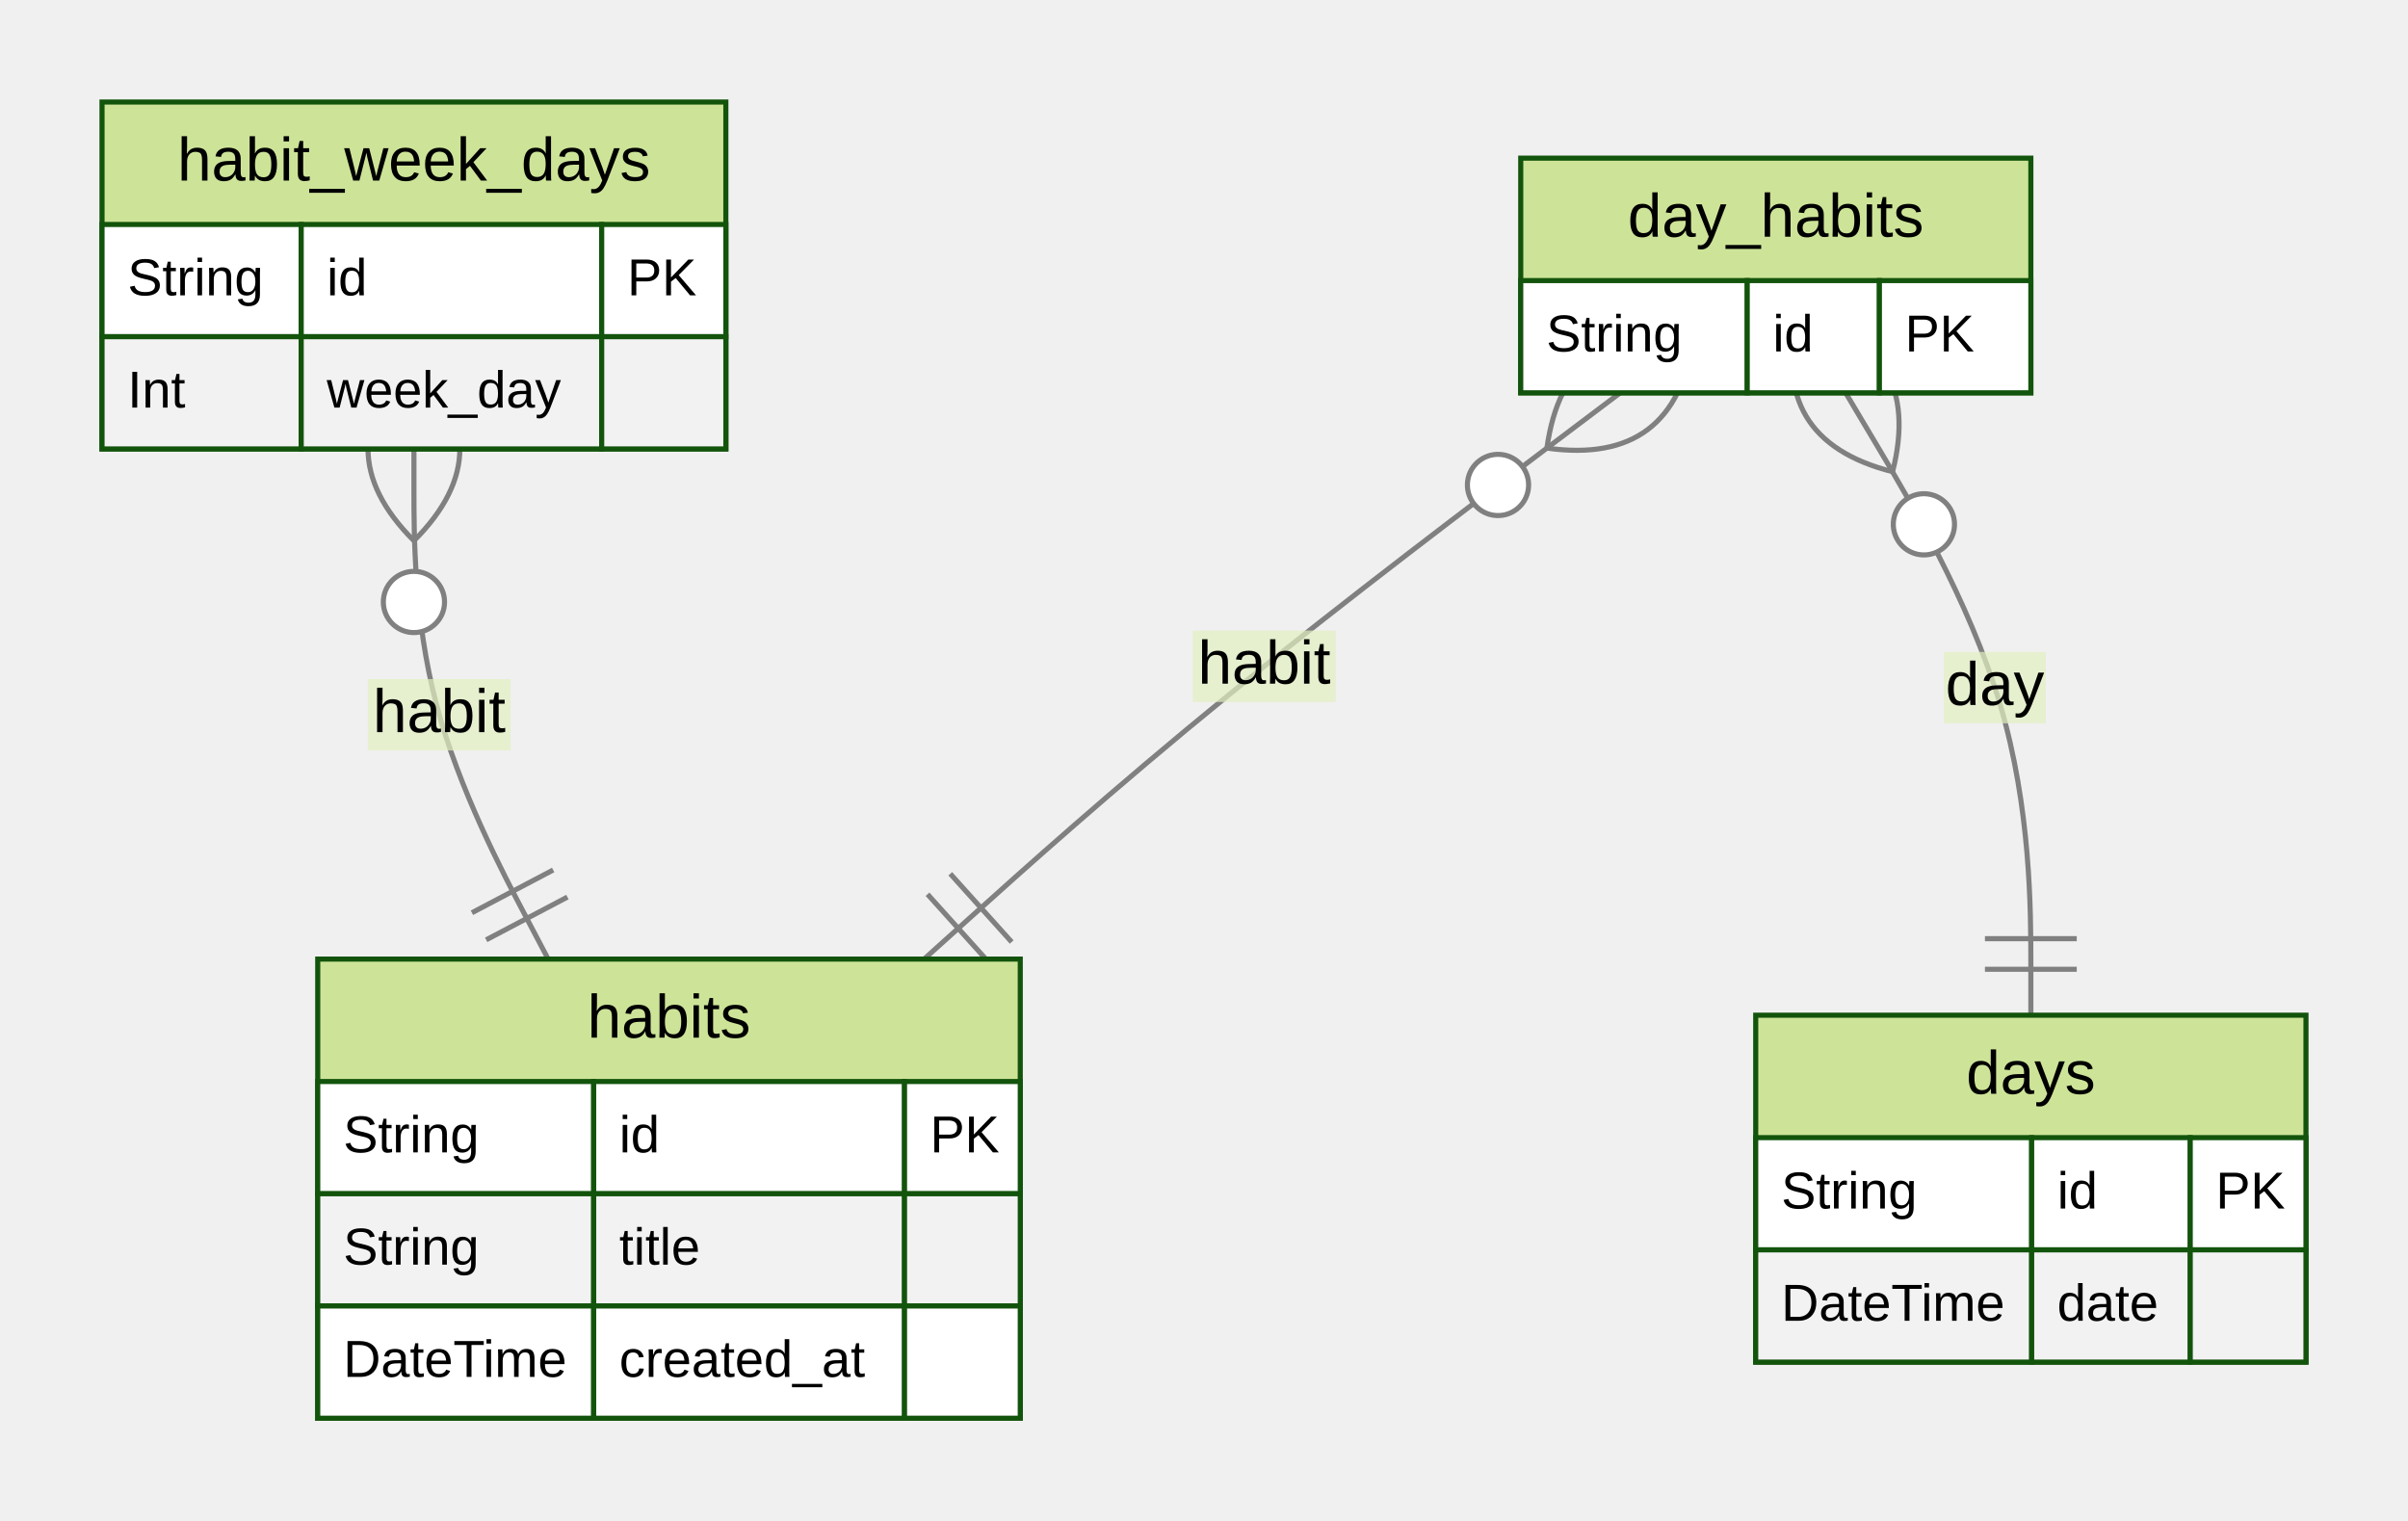
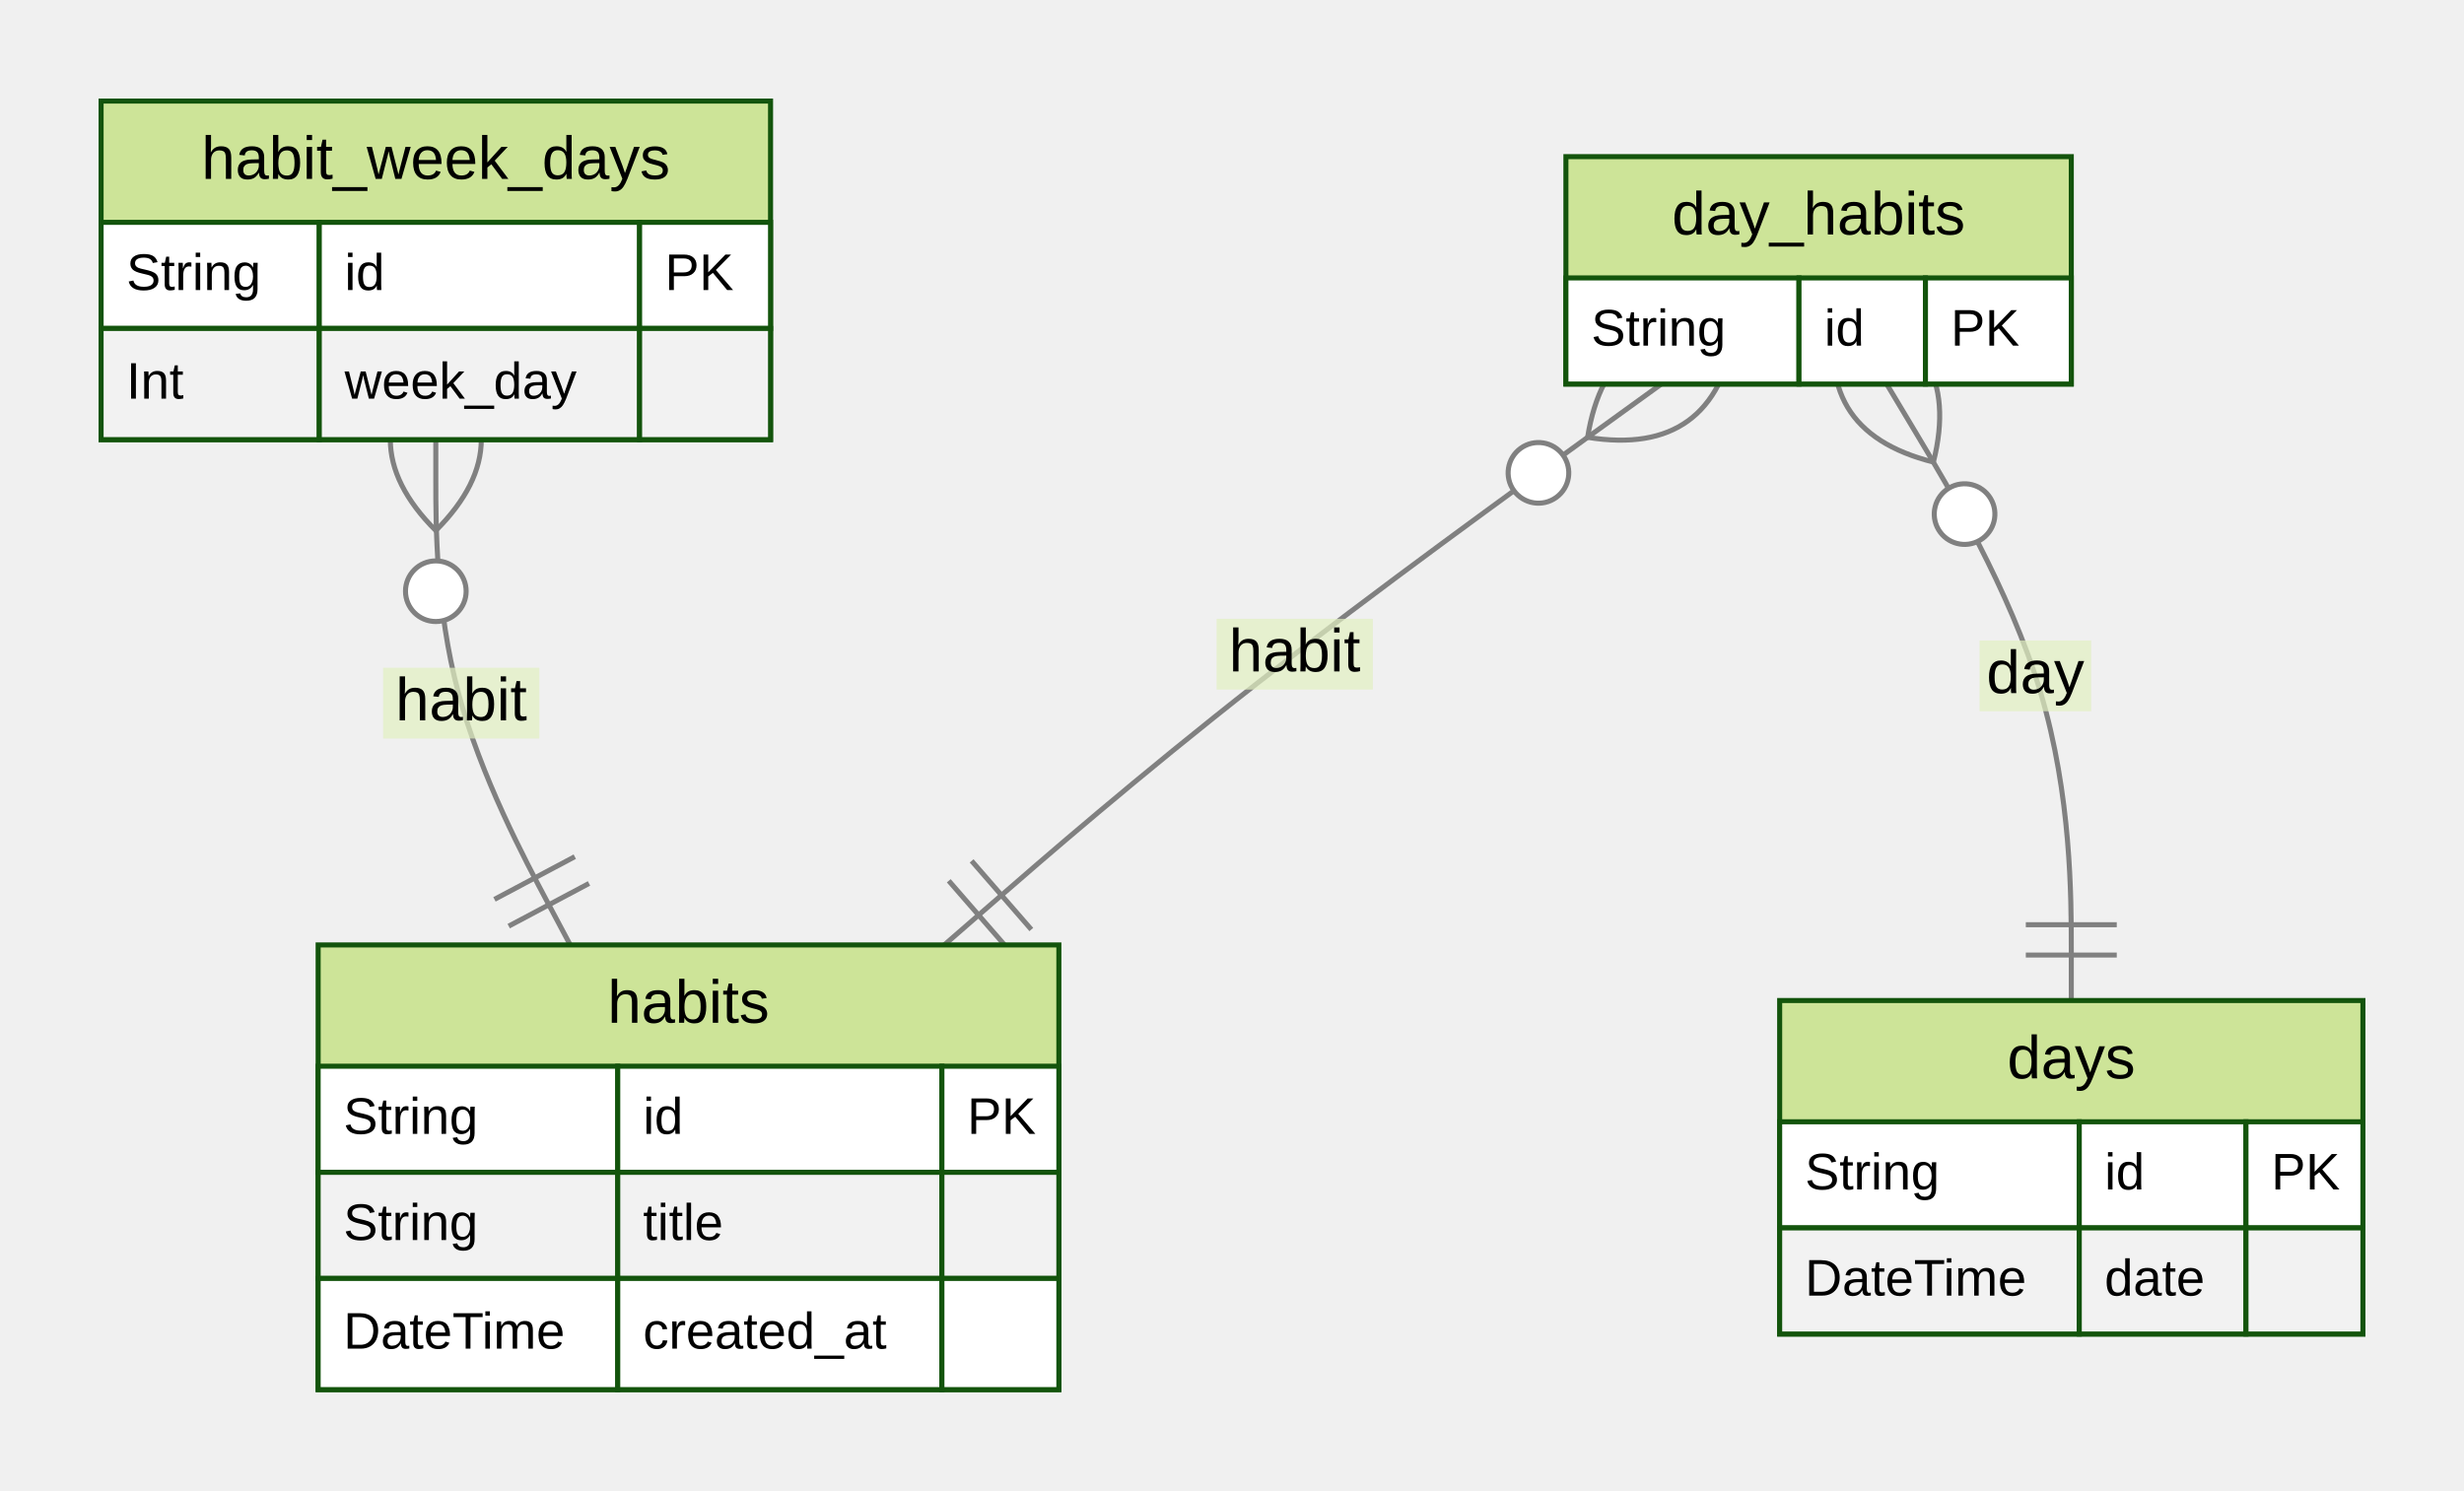
- <svg xmlns="http://www.w3.org/2000/svg" aria-roledescription="er" viewBox="0 0 472.051 298" style="max-width: 472.051px; background-color: white;" width="100%" id="mermaid-0">
+ <svg xmlns="http://www.w3.org/2000/svg" aria-roledescription="er" viewBox="0 0 487.55 295" style="max-width: 487.55px; background-color: white;" width="100%" id="mermaid-0">
  <style>#mermaid-0{font-family:"trebuchet ms",verdana,arial,sans-serif;font-size:16px;fill:#000000;}#mermaid-0 .error-icon{fill:#552222;}#mermaid-0 .error-text{fill:#552222;stroke:#552222;}#mermaid-0 .edge-thickness-normal{stroke-width:2px;}#mermaid-0 .edge-thickness-thick{stroke-width:3.5px;}#mermaid-0 .edge-pattern-solid{stroke-dasharray:0;}#mermaid-0 .edge-pattern-dashed{stroke-dasharray:3;}#mermaid-0 .edge-pattern-dotted{stroke-dasharray:2;}#mermaid-0 .marker{fill:#000000;stroke:#000000;}#mermaid-0 .marker.cross{stroke:#000000;}#mermaid-0 svg{font-family:"trebuchet ms",verdana,arial,sans-serif;font-size:16px;}#mermaid-0 .entityBox{fill:#cde498;stroke:#13540c;}#mermaid-0 .attributeBoxOdd{fill:#ffffff;stroke:#13540c;}#mermaid-0 .attributeBoxEven{fill:#f2f2f2;stroke:#13540c;}#mermaid-0 .relationshipLabelBox{fill:hsl(78.158, 58.462%, 84.51%);opacity:0.7;background-color:hsl(78.158, 58.462%, 84.51%);}#mermaid-0 .relationshipLabelBox rect{opacity:0.5;}#mermaid-0 .relationshipLine{stroke:#000000;}#mermaid-0 .entityTitleText{text-anchor:middle;font-size:18px;fill:#000000;}#mermaid-0 :root{--mermaid-font-family:"trebuchet ms",verdana,arial,sans-serif;}</style>
  <g />
  <defs>
    <marker orient="auto" markerHeight="18" markerWidth="18" refY="9" refX="0" id="ONLY_ONE_START">
      <path d="M9,0 L9,18 M15,0 L15,18" fill="none" stroke="gray" />
    </marker>
  </defs>
  <defs>
    <marker orient="auto" markerHeight="18" markerWidth="18" refY="9" refX="18" id="ONLY_ONE_END">
      <path d="M3,0 L3,18 M9,0 L9,18" fill="none" stroke="gray" />
    </marker>
  </defs>
  <defs>
    <marker orient="auto" markerHeight="18" markerWidth="30" refY="9" refX="0" id="ZERO_OR_ONE_START">
      <circle r="6" cy="9" cx="21" fill="white" stroke="gray" />
      <path d="M9,0 L9,18" fill="none" stroke="gray" />
    </marker>
  </defs>
  <defs>
    <marker orient="auto" markerHeight="18" markerWidth="30" refY="9" refX="30" id="ZERO_OR_ONE_END">
      <circle r="6" cy="9" cx="9" fill="white" stroke="gray" />
      <path d="M21,0 L21,18" fill="none" stroke="gray" />
    </marker>
  </defs>
  <defs>
    <marker orient="auto" markerHeight="36" markerWidth="45" refY="18" refX="18" id="ONE_OR_MORE_START">
      <path d="M0,18 Q 18,0 36,18 Q 18,36 0,18 M42,9 L42,27" fill="none" stroke="gray" />
    </marker>
  </defs>
  <defs>
    <marker orient="auto" markerHeight="36" markerWidth="45" refY="18" refX="27" id="ONE_OR_MORE_END">
      <path d="M3,9 L3,27 M9,18 Q27,0 45,18 Q27,36 9,18" fill="none" stroke="gray" />
    </marker>
  </defs>
  <defs>
    <marker orient="auto" markerHeight="36" markerWidth="57" refY="18" refX="18" id="ZERO_OR_MORE_START">
      <circle r="6" cy="18" cx="48" fill="white" stroke="gray" />
      <path d="M0,18 Q18,0 36,18 Q18,36 0,18" fill="none" stroke="gray" />
    </marker>
  </defs>
  <defs>
    <marker orient="auto" markerHeight="36" markerWidth="57" refY="18" refX="39" id="ZERO_OR_MORE_END">
      <circle r="6" cy="18" cx="9" fill="white" stroke="gray" />
      <path d="M21,18 Q39,0 57,18 Q39,36 21,18" fill="none" stroke="gray" />
    </marker>
  </defs>
-   <path style="stroke: gray; fill: none;" marker-start="url(#ZERO_OR_MORE_START)" marker-end="url(#ONLY_ONE_END)" d="M81.146,88L81.146,96.333C81.146,104.667,81.146,121.333,85.532,138C89.918,154.667,98.69,171.333,103.076,179.667L107.462,188" class="er relationshipLine" />
-   <path style="stroke: gray; fill: none;" marker-start="url(#ZERO_OR_MORE_START)" marker-end="url(#ONLY_ONE_END)" d="M361.807,77L367.859,87.167C373.91,97.333,386.013,117.667,392.065,138C398.116,158.333,398.116,178.667,398.116,188.833L398.116,199" class="er relationshipLine" />
-   <path style="stroke: gray; fill: none;" marker-start="url(#ZERO_OR_MORE_START)" marker-end="url(#ONLY_ONE_END)" d="M317.615,77L304.132,87.167C290.65,97.333,263.685,117.667,240.941,136.167C218.198,154.667,199.676,171.333,190.416,179.667L181.155,188" class="er relationshipLine" />
-   <g transform="translate(62.28748,188 )" id="entity-habits-b1da13a5-bbfe-4e10-a7a7-e424e8b1e2c0">
-     <rect height="90" width="137.718" y="0" x="0" class="er entityBox" />
-     <text style="dominant-baseline: middle; text-anchor: middle; font-size: 12px;" transform="translate(68.85901,12)" y="0" x="0" id="text-entity-habits-b1da13a5-bbfe-4e10-a7a7-e424e8b1e2c0" class="er entityLabel">habits</text>
-     <rect height="22" width="54.096" y="24" x="0" class="er attributeBoxOdd" />
-     <text style="dominant-baseline: middle; font-size: 10.2px;" transform="translate(5,35)" y="0" x="0" id="text-entity-habits-b1da13a5-bbfe-4e10-a7a7-e424e8b1e2c0-attr-1-type" class="er entityLabel">String</text>
-     <rect height="22" width="60.935" y="24" x="54.096" class="er attributeBoxOdd" />
-     <text style="dominant-baseline: middle; font-size: 10.2px;" transform="translate(59.09555,35)" y="0" x="0" id="text-entity-habits-b1da13a5-bbfe-4e10-a7a7-e424e8b1e2c0-attr-1-name" class="er entityLabel">id</text>
-     <rect height="22" width="22.688" y="24" x="115.03" class="er attributeBoxOdd" />
-     <text style="dominant-baseline: middle; font-size: 10.2px;" transform="translate(120.0303,35)" y="0" x="0" id="text-entity-habits-b1da13a5-bbfe-4e10-a7a7-e424e8b1e2c0-attr-1-key" class="er entityLabel">PK</text>
-     <rect height="22" width="54.096" y="46" x="0" class="er attributeBoxEven" />
-     <text style="dominant-baseline: middle; font-size: 10.2px;" transform="translate(5,57)" y="0" x="0" id="text-entity-habits-b1da13a5-bbfe-4e10-a7a7-e424e8b1e2c0-attr-2-type" class="er entityLabel">String</text>
-     <rect height="22" width="60.935" y="46" x="54.096" class="er attributeBoxEven" />
-     <text style="dominant-baseline: middle; font-size: 10.2px;" transform="translate(59.09555,57)" y="0" x="0" id="text-entity-habits-b1da13a5-bbfe-4e10-a7a7-e424e8b1e2c0-attr-2-name" class="er entityLabel">title</text>
-     <rect height="22" width="22.688" y="46" x="115.03" class="er attributeBoxEven" />
-     <text style="dominant-baseline: middle; font-size: 10.2px;" transform="translate(120.0303,57)" y="0" x="0" id="text-entity-habits-b1da13a5-bbfe-4e10-a7a7-e424e8b1e2c0-attr-2-key" class="er entityLabel" />
-     <rect height="22" width="54.096" y="68" x="0" class="er attributeBoxOdd" />
-     <text style="dominant-baseline: middle; font-size: 10.2px;" transform="translate(5,79)" y="0" x="0" id="text-entity-habits-b1da13a5-bbfe-4e10-a7a7-e424e8b1e2c0-attr-3-type" class="er entityLabel">DateTime</text>
-     <rect height="22" width="60.935" y="68" x="54.096" class="er attributeBoxOdd" />
-     <text style="dominant-baseline: middle; font-size: 10.2px;" transform="translate(59.09555,79)" y="0" x="0" id="text-entity-habits-b1da13a5-bbfe-4e10-a7a7-e424e8b1e2c0-attr-3-name" class="er entityLabel">created_at</text>
-     <rect height="22" width="22.688" y="68" x="115.03" class="er attributeBoxOdd" />
-     <text style="dominant-baseline: middle; font-size: 10.2px;" transform="translate(120.0303,79)" y="0" x="0" id="text-entity-habits-b1da13a5-bbfe-4e10-a7a7-e424e8b1e2c0-attr-3-key" class="er entityLabel" />
+   <path style="stroke: gray; fill: none;" marker-start="url(#ZERO_OR_MORE_START)" marker-end="url(#ONLY_ONE_END)" d="M86.234,87L86.234,95.333C86.234,103.667,86.234,120.333,90.667,137C95.1,153.667,103.965,170.333,108.397,178.667L112.83,187" class="er relationshipLine" />
+   <path style="stroke: gray; fill: none;" marker-start="url(#ZERO_OR_MORE_START)" marker-end="url(#ONLY_ONE_END)" d="M373.318,76L379.406,86.167C385.494,96.333,397.67,116.667,403.757,137C409.845,157.333,409.845,177.667,409.845,187.833L409.845,198" class="er relationshipLine" />
+   <path style="stroke: gray; fill: none;" marker-start="url(#ZERO_OR_MORE_START)" marker-end="url(#ONLY_ONE_END)" d="M328.724,76L314.662,86.167C300.6,96.333,272.476,116.667,248.829,135.167C225.182,153.667,206.012,170.333,196.427,178.667L186.842,187" class="er relationshipLine" />
+   <g transform="translate(62.95142,187 )" id="entity-habits-b8fca4b8-9693-468c-bc5c-7d053346e6f1">
+     <rect height="88" width="146.566" y="0" x="0" class="er entityBox" />
+     <text style="dominant-baseline: middle; text-anchor: middle; font-size: 12px;" transform="translate(73.28296,12)" y="0" x="0" id="text-entity-habits-b8fca4b8-9693-468c-bc5c-7d053346e6f1" class="er entityLabel">habits</text>
+     <rect height="21" width="59.281" y="24" x="0" class="er attributeBoxOdd" />
+     <text style="dominant-baseline: middle; font-size: 10.2px;" transform="translate(5,34.5)" y="0" x="0" id="text-entity-habits-b8fca4b8-9693-468c-bc5c-7d053346e6f1-attr-1-type" class="er entityLabel">String</text>
+     <rect height="21" width="64.141" y="24" x="59.281" class="er attributeBoxOdd" />
+     <text style="dominant-baseline: middle; font-size: 10.2px;" transform="translate(64.28125,34.5)" y="0" x="0" id="text-entity-habits-b8fca4b8-9693-468c-bc5c-7d053346e6f1-attr-1-name" class="er entityLabel">id</text>
+     <rect height="21" width="23.143" y="24" x="123.423" class="er attributeBoxOdd" />
+     <text style="dominant-baseline: middle; font-size: 10.2px;" transform="translate(128.4226,34.5)" y="0" x="0" id="text-entity-habits-b8fca4b8-9693-468c-bc5c-7d053346e6f1-attr-1-key" class="er entityLabel">PK</text>
+     <rect height="21" width="59.281" y="45" x="0" class="er attributeBoxEven" />
+     <text style="dominant-baseline: middle; font-size: 10.2px;" transform="translate(5,55.5)" y="0" x="0" id="text-entity-habits-b8fca4b8-9693-468c-bc5c-7d053346e6f1-attr-2-type" class="er entityLabel">String</text>
+     <rect height="21" width="64.141" y="45" x="59.281" class="er attributeBoxEven" />
+     <text style="dominant-baseline: middle; font-size: 10.2px;" transform="translate(64.28125,55.5)" y="0" x="0" id="text-entity-habits-b8fca4b8-9693-468c-bc5c-7d053346e6f1-attr-2-name" class="er entityLabel">title</text>
+     <rect height="21" width="23.143" y="45" x="123.423" class="er attributeBoxEven" />
+     <text style="dominant-baseline: middle; font-size: 10.2px;" transform="translate(128.4226,55.5)" y="0" x="0" id="text-entity-habits-b8fca4b8-9693-468c-bc5c-7d053346e6f1-attr-2-key" class="er entityLabel" />
+     <rect height="22" width="59.281" y="66" x="0" class="er attributeBoxOdd" />
+     <text style="dominant-baseline: middle; font-size: 10.2px;" transform="translate(5,77)" y="0" x="0" id="text-entity-habits-b8fca4b8-9693-468c-bc5c-7d053346e6f1-attr-3-type" class="er entityLabel">DateTime</text>
+     <rect height="22" width="64.141" y="66" x="59.281" class="er attributeBoxOdd" />
+     <text style="dominant-baseline: middle; font-size: 10.2px;" transform="translate(64.28125,77)" y="0" x="0" id="text-entity-habits-b8fca4b8-9693-468c-bc5c-7d053346e6f1-attr-3-name" class="er entityLabel">created_at</text>
+     <rect height="22" width="23.143" y="66" x="123.423" class="er attributeBoxOdd" />
+     <text style="dominant-baseline: middle; font-size: 10.2px;" transform="translate(128.4226,77)" y="0" x="0" id="text-entity-habits-b8fca4b8-9693-468c-bc5c-7d053346e6f1-attr-3-key" class="er entityLabel" />
  </g>
-   <g transform="translate(344.182,199 )" id="entity-days-20b0ca54-5be6-4b8f-8c83-22fccfdd4a31">
-     <rect height="68" width="107.869" y="0" x="0" class="er entityBox" />
-     <text style="dominant-baseline: middle; text-anchor: middle; font-size: 12px;" transform="translate(53.93452,12)" y="0" x="0" id="text-entity-days-20b0ca54-5be6-4b8f-8c83-22fccfdd4a31" class="er entityLabel">days</text>
-     <rect height="22" width="54.096" y="24" x="0" class="er attributeBoxOdd" />
-     <text style="dominant-baseline: middle; font-size: 10.2px;" transform="translate(5,35)" y="0" x="0" id="text-entity-days-20b0ca54-5be6-4b8f-8c83-22fccfdd4a31-attr-1-type" class="er entityLabel">String</text>
-     <rect height="22" width="31.086" y="24" x="54.096" class="er attributeBoxOdd" />
-     <text style="dominant-baseline: middle; font-size: 10.2px;" transform="translate(59.09555,35)" y="0" x="0" id="text-entity-days-20b0ca54-5be6-4b8f-8c83-22fccfdd4a31-attr-1-name" class="er entityLabel">id</text>
-     <rect height="22" width="22.688" y="24" x="85.181" class="er attributeBoxOdd" />
-     <text style="dominant-baseline: middle; font-size: 10.2px;" transform="translate(90.18137,35)" y="0" x="0" id="text-entity-days-20b0ca54-5be6-4b8f-8c83-22fccfdd4a31-attr-1-key" class="er entityLabel">PK</text>
-     <rect height="22" width="54.096" y="46" x="0" class="er attributeBoxEven" />
-     <text style="dominant-baseline: middle; font-size: 10.2px;" transform="translate(5,57)" y="0" x="0" id="text-entity-days-20b0ca54-5be6-4b8f-8c83-22fccfdd4a31-attr-2-type" class="er entityLabel">DateTime</text>
-     <rect height="22" width="31.086" y="46" x="54.096" class="er attributeBoxEven" />
-     <text style="dominant-baseline: middle; font-size: 10.2px;" transform="translate(59.09555,57)" y="0" x="0" id="text-entity-days-20b0ca54-5be6-4b8f-8c83-22fccfdd4a31-attr-2-name" class="er entityLabel">date</text>
-     <rect height="22" width="22.688" y="46" x="85.181" class="er attributeBoxEven" />
-     <text style="dominant-baseline: middle; font-size: 10.2px;" transform="translate(90.18137,57)" y="0" x="0" id="text-entity-days-20b0ca54-5be6-4b8f-8c83-22fccfdd4a31-attr-2-key" class="er entityLabel" />
+   <g transform="translate(352.1408,198 )" id="entity-days-b5f23574-9f18-43bb-82c9-7d8b9c77442a">
+     <rect height="66" width="115.409" y="0" x="0" class="er entityBox" />
+     <text style="dominant-baseline: middle; text-anchor: middle; font-size: 12px;" transform="translate(57.70448,12)" y="0" x="0" id="text-entity-days-b5f23574-9f18-43bb-82c9-7d8b9c77442a" class="er entityLabel">days</text>
+     <rect height="21" width="59.281" y="24" x="0" class="er attributeBoxOdd" />
+     <text style="dominant-baseline: middle; font-size: 10.2px;" transform="translate(5,34.5)" y="0" x="0" id="text-entity-days-b5f23574-9f18-43bb-82c9-7d8b9c77442a-attr-1-type" class="er entityLabel">String</text>
+     <rect height="21" width="32.984" y="24" x="59.281" class="er attributeBoxOdd" />
+     <text style="dominant-baseline: middle; font-size: 10.2px;" transform="translate(64.28125,34.5)" y="0" x="0" id="text-entity-days-b5f23574-9f18-43bb-82c9-7d8b9c77442a-attr-1-name" class="er entityLabel">id</text>
+     <rect height="21" width="23.143" y="24" x="92.266" class="er attributeBoxOdd" />
+     <text style="dominant-baseline: middle; font-size: 10.2px;" transform="translate(97.26562,34.5)" y="0" x="0" id="text-entity-days-b5f23574-9f18-43bb-82c9-7d8b9c77442a-attr-1-key" class="er entityLabel">PK</text>
+     <rect height="21" width="59.281" y="45" x="0" class="er attributeBoxEven" />
+     <text style="dominant-baseline: middle; font-size: 10.2px;" transform="translate(5,55.5)" y="0" x="0" id="text-entity-days-b5f23574-9f18-43bb-82c9-7d8b9c77442a-attr-2-type" class="er entityLabel">DateTime</text>
+     <rect height="21" width="32.984" y="45" x="59.281" class="er attributeBoxEven" />
+     <text style="dominant-baseline: middle; font-size: 10.2px;" transform="translate(64.28125,55.5)" y="0" x="0" id="text-entity-days-b5f23574-9f18-43bb-82c9-7d8b9c77442a-attr-2-name" class="er entityLabel">date</text>
+     <rect height="21" width="23.143" y="45" x="92.266" class="er attributeBoxEven" />
+     <text style="dominant-baseline: middle; font-size: 10.2px;" transform="translate(97.26562,55.5)" y="0" x="0" id="text-entity-days-b5f23574-9f18-43bb-82c9-7d8b9c77442a-attr-2-key" class="er entityLabel" />
  </g>
-   <g transform="translate(20,20 )" id="entity-habitweekdays-37fef93e-b0b6-473b-911c-b52134f72abd">
-     <rect height="68" width="122.293" y="0" x="0" class="er entityBox" />
-     <text style="dominant-baseline: middle; text-anchor: middle; font-size: 12px;" transform="translate(61.14648,12)" y="0" x="0" id="text-entity-habitweekdays-37fef93e-b0b6-473b-911c-b52134f72abd" class="er entityLabel">habit_week_days</text>
-     <rect height="22" width="39.048" y="24" x="0" class="er attributeBoxOdd" />
-     <text style="dominant-baseline: middle; font-size: 10.2px;" transform="translate(5,35)" y="0" x="0" id="text-entity-habitweekdays-37fef93e-b0b6-473b-911c-b52134f72abd-attr-1-type" class="er entityLabel">String</text>
-     <rect height="22" width="58.904" y="24" x="39.048" class="er attributeBoxOdd" />
-     <text style="dominant-baseline: middle; font-size: 10.2px;" transform="translate(44.04844,35)" y="0" x="0" id="text-entity-habitweekdays-37fef93e-b0b6-473b-911c-b52134f72abd-attr-1-name" class="er entityLabel">id</text>
-     <rect height="22" width="24.34" y="24" x="97.953" class="er attributeBoxOdd" />
-     <text style="dominant-baseline: middle; font-size: 10.2px;" transform="translate(102.9529,35)" y="0" x="0" id="text-entity-habitweekdays-37fef93e-b0b6-473b-911c-b52134f72abd-attr-1-key" class="er entityLabel">PK</text>
-     <rect height="22" width="39.048" y="46" x="0" class="er attributeBoxEven" />
-     <text style="dominant-baseline: middle; font-size: 10.2px;" transform="translate(5,57)" y="0" x="0" id="text-entity-habitweekdays-37fef93e-b0b6-473b-911c-b52134f72abd-attr-2-type" class="er entityLabel">Int</text>
-     <rect height="22" width="58.904" y="46" x="39.048" class="er attributeBoxEven" />
-     <text style="dominant-baseline: middle; font-size: 10.2px;" transform="translate(44.04844,57)" y="0" x="0" id="text-entity-habitweekdays-37fef93e-b0b6-473b-911c-b52134f72abd-attr-2-name" class="er entityLabel">week_day</text>
-     <rect height="22" width="24.34" y="46" x="97.953" class="er attributeBoxEven" />
-     <text style="dominant-baseline: middle; font-size: 10.2px;" transform="translate(102.9529,57)" y="0" x="0" id="text-entity-habitweekdays-37fef93e-b0b6-473b-911c-b52134f72abd-attr-2-key" class="er entityLabel" />
+   <g transform="translate(20,20 )" id="entity-habitweekdays-bb5aa440-5f6e-4ff1-8889-59db6fda46ff">
+     <rect height="67" width="132.469" y="0" x="0" class="er entityBox" />
+     <text style="dominant-baseline: middle; text-anchor: middle; font-size: 12px;" transform="translate(66.23438,12)" y="0" x="0" id="text-entity-habitweekdays-bb5aa440-5f6e-4ff1-8889-59db6fda46ff" class="er entityLabel">habit_week_days</text>
+     <rect height="21" width="43.176" y="24" x="0" class="er attributeBoxOdd" />
+     <text style="dominant-baseline: middle; font-size: 10.2px;" transform="translate(5,34.5)" y="0" x="0" id="text-entity-habitweekdays-bb5aa440-5f6e-4ff1-8889-59db6fda46ff-attr-1-type" class="er entityLabel">String</text>
+     <rect height="21" width="63.379" y="24" x="43.176" class="er attributeBoxOdd" />
+     <text style="dominant-baseline: middle; font-size: 10.2px;" transform="translate(48.17618,34.5)" y="0" x="0" id="text-entity-habitweekdays-bb5aa440-5f6e-4ff1-8889-59db6fda46ff-attr-1-name" class="er entityLabel">id</text>
+     <rect height="21" width="25.913" y="24" x="106.555" class="er attributeBoxOdd" />
+     <text style="dominant-baseline: middle; font-size: 10.2px;" transform="translate(111.5555,34.5)" y="0" x="0" id="text-entity-habitweekdays-bb5aa440-5f6e-4ff1-8889-59db6fda46ff-attr-1-key" class="er entityLabel">PK</text>
+     <rect height="22" width="43.176" y="45" x="0" class="er attributeBoxEven" />
+     <text style="dominant-baseline: middle; font-size: 10.2px;" transform="translate(5,56)" y="0" x="0" id="text-entity-habitweekdays-bb5aa440-5f6e-4ff1-8889-59db6fda46ff-attr-2-type" class="er entityLabel">Int</text>
+     <rect height="22" width="63.379" y="45" x="43.176" class="er attributeBoxEven" />
+     <text style="dominant-baseline: middle; font-size: 10.2px;" transform="translate(48.17618,56)" y="0" x="0" id="text-entity-habitweekdays-bb5aa440-5f6e-4ff1-8889-59db6fda46ff-attr-2-name" class="er entityLabel">week_day</text>
+     <rect height="22" width="25.913" y="45" x="106.555" class="er attributeBoxEven" />
+     <text style="dominant-baseline: middle; font-size: 10.2px;" transform="translate(111.5555,56)" y="0" x="0" id="text-entity-habitweekdays-bb5aa440-5f6e-4ff1-8889-59db6fda46ff-attr-2-key" class="er entityLabel" />
  </g>
-   <g transform="translate(298.1165,31 )" id="entity-dayhabits-32b97daf-cc4a-494f-96bb-a97e143eb9fd">
-     <rect height="46" width="100" y="0" x="0" class="er entityBox" />
-     <text style="dominant-baseline: middle; text-anchor: middle; font-size: 12px;" transform="translate(50,12)" y="0" x="0" id="text-entity-dayhabits-32b97daf-cc4a-494f-96bb-a97e143eb9fd" class="er entityLabel">day_habits</text>
-     <rect height="22" width="44.399" y="24" x="0" class="er attributeBoxOdd" />
-     <text style="dominant-baseline: middle; font-size: 10.2px;" transform="translate(5,35)" y="0" x="0" id="text-entity-dayhabits-32b97daf-cc4a-494f-96bb-a97e143eb9fd-attr-1-type" class="er entityLabel">String</text>
-     <rect height="22" width="25.911" y="24" x="44.399" class="er attributeBoxOdd" />
-     <text style="dominant-baseline: middle; font-size: 10.2px;" transform="translate(49.39862,35)" y="0" x="0" id="text-entity-dayhabits-32b97daf-cc4a-494f-96bb-a97e143eb9fd-attr-1-name" class="er entityLabel">id</text>
-     <rect height="22" width="29.69" y="24" x="70.31" class="er attributeBoxOdd" />
-     <text style="dominant-baseline: middle; font-size: 10.2px;" transform="translate(75.30976,35)" y="0" x="0" id="text-entity-dayhabits-32b97daf-cc4a-494f-96bb-a97e143eb9fd-attr-1-key" class="er entityLabel">PK</text>
+   <g transform="translate(309.8453,31 )" id="entity-dayhabits-254ad454-e571-412d-b59a-e586b4be3507">
+     <rect height="45" width="100" y="0" x="0" class="er entityBox" />
+     <text style="dominant-baseline: middle; text-anchor: middle; font-size: 12px;" transform="translate(50,12)" y="0" x="0" id="text-entity-dayhabits-254ad454-e571-412d-b59a-e586b4be3507" class="er entityLabel">day_habits</text>
+     <rect height="21" width="46.119" y="24" x="0" class="er attributeBoxOdd" />
+     <text style="dominant-baseline: middle; font-size: 10.2px;" transform="translate(5,34.5)" y="0" x="0" id="text-entity-dayhabits-254ad454-e571-412d-b59a-e586b4be3507-attr-1-type" class="er entityLabel">String</text>
+     <rect height="21" width="25.025" y="24" x="46.119" class="er attributeBoxOdd" />
+     <text style="dominant-baseline: middle; font-size: 10.2px;" transform="translate(51.11889,34.5)" y="0" x="0" id="text-entity-dayhabits-254ad454-e571-412d-b59a-e586b4be3507-attr-1-name" class="er entityLabel">id</text>
+     <rect height="21" width="28.856" y="24" x="71.144" class="er attributeBoxOdd" />
+     <text style="dominant-baseline: middle; font-size: 10.2px;" transform="translate(76.14402,34.5)" y="0" x="0" id="text-entity-dayhabits-254ad454-e571-412d-b59a-e586b4be3507-attr-1-key" class="er entityLabel">PK</text>
  </g>
-   <rect height="14" width="27.969" y="133.109" x="72.126" class="er relationshipLabelBox" />
-   <text style="text-anchor: middle; dominant-baseline: middle; font-size: 12px;" y="140.109" x="86.11" id="rel1" class="er relationshipLabel">habit</text>
-   <rect height="14" width="19.99" y="127.788" x="381.065" class="er relationshipLabelBox" />
-   <text style="text-anchor: middle; dominant-baseline: middle; font-size: 12px;" y="134.788" x="391.06" id="rel2" class="er relationshipLabel">day</text>
-   <rect height="14" width="27.969" y="123.605" x="233.851" class="er relationshipLabelBox" />
-   <text style="text-anchor: middle; dominant-baseline: middle; font-size: 12px;" y="130.605" x="247.836" id="rel3" class="er relationshipLabel">habit</text>
+   <rect height="14" width="30.91" y="132.15" x="75.808" class="er relationshipLabelBox" />
+   <text style="text-anchor: middle; dominant-baseline: middle; font-size: 12px;" y="139.15" x="91.263" id="rel1" class="er relationshipLabel">habit</text>
+   <rect height="14" width="22.078" y="126.754" x="391.696" class="er relationshipLabelBox" />
+   <text style="text-anchor: middle; dominant-baseline: middle; font-size: 12px;" y="133.754" x="402.735" id="rel2" class="er relationshipLabel">day</text>
+   <rect height="14" width="30.91" y="122.464" x="240.727" class="er relationshipLabelBox" />
+   <text style="text-anchor: middle; dominant-baseline: middle; font-size: 12px;" y="129.464" x="256.182" id="rel3" class="er relationshipLabel">habit</text>
</svg>
